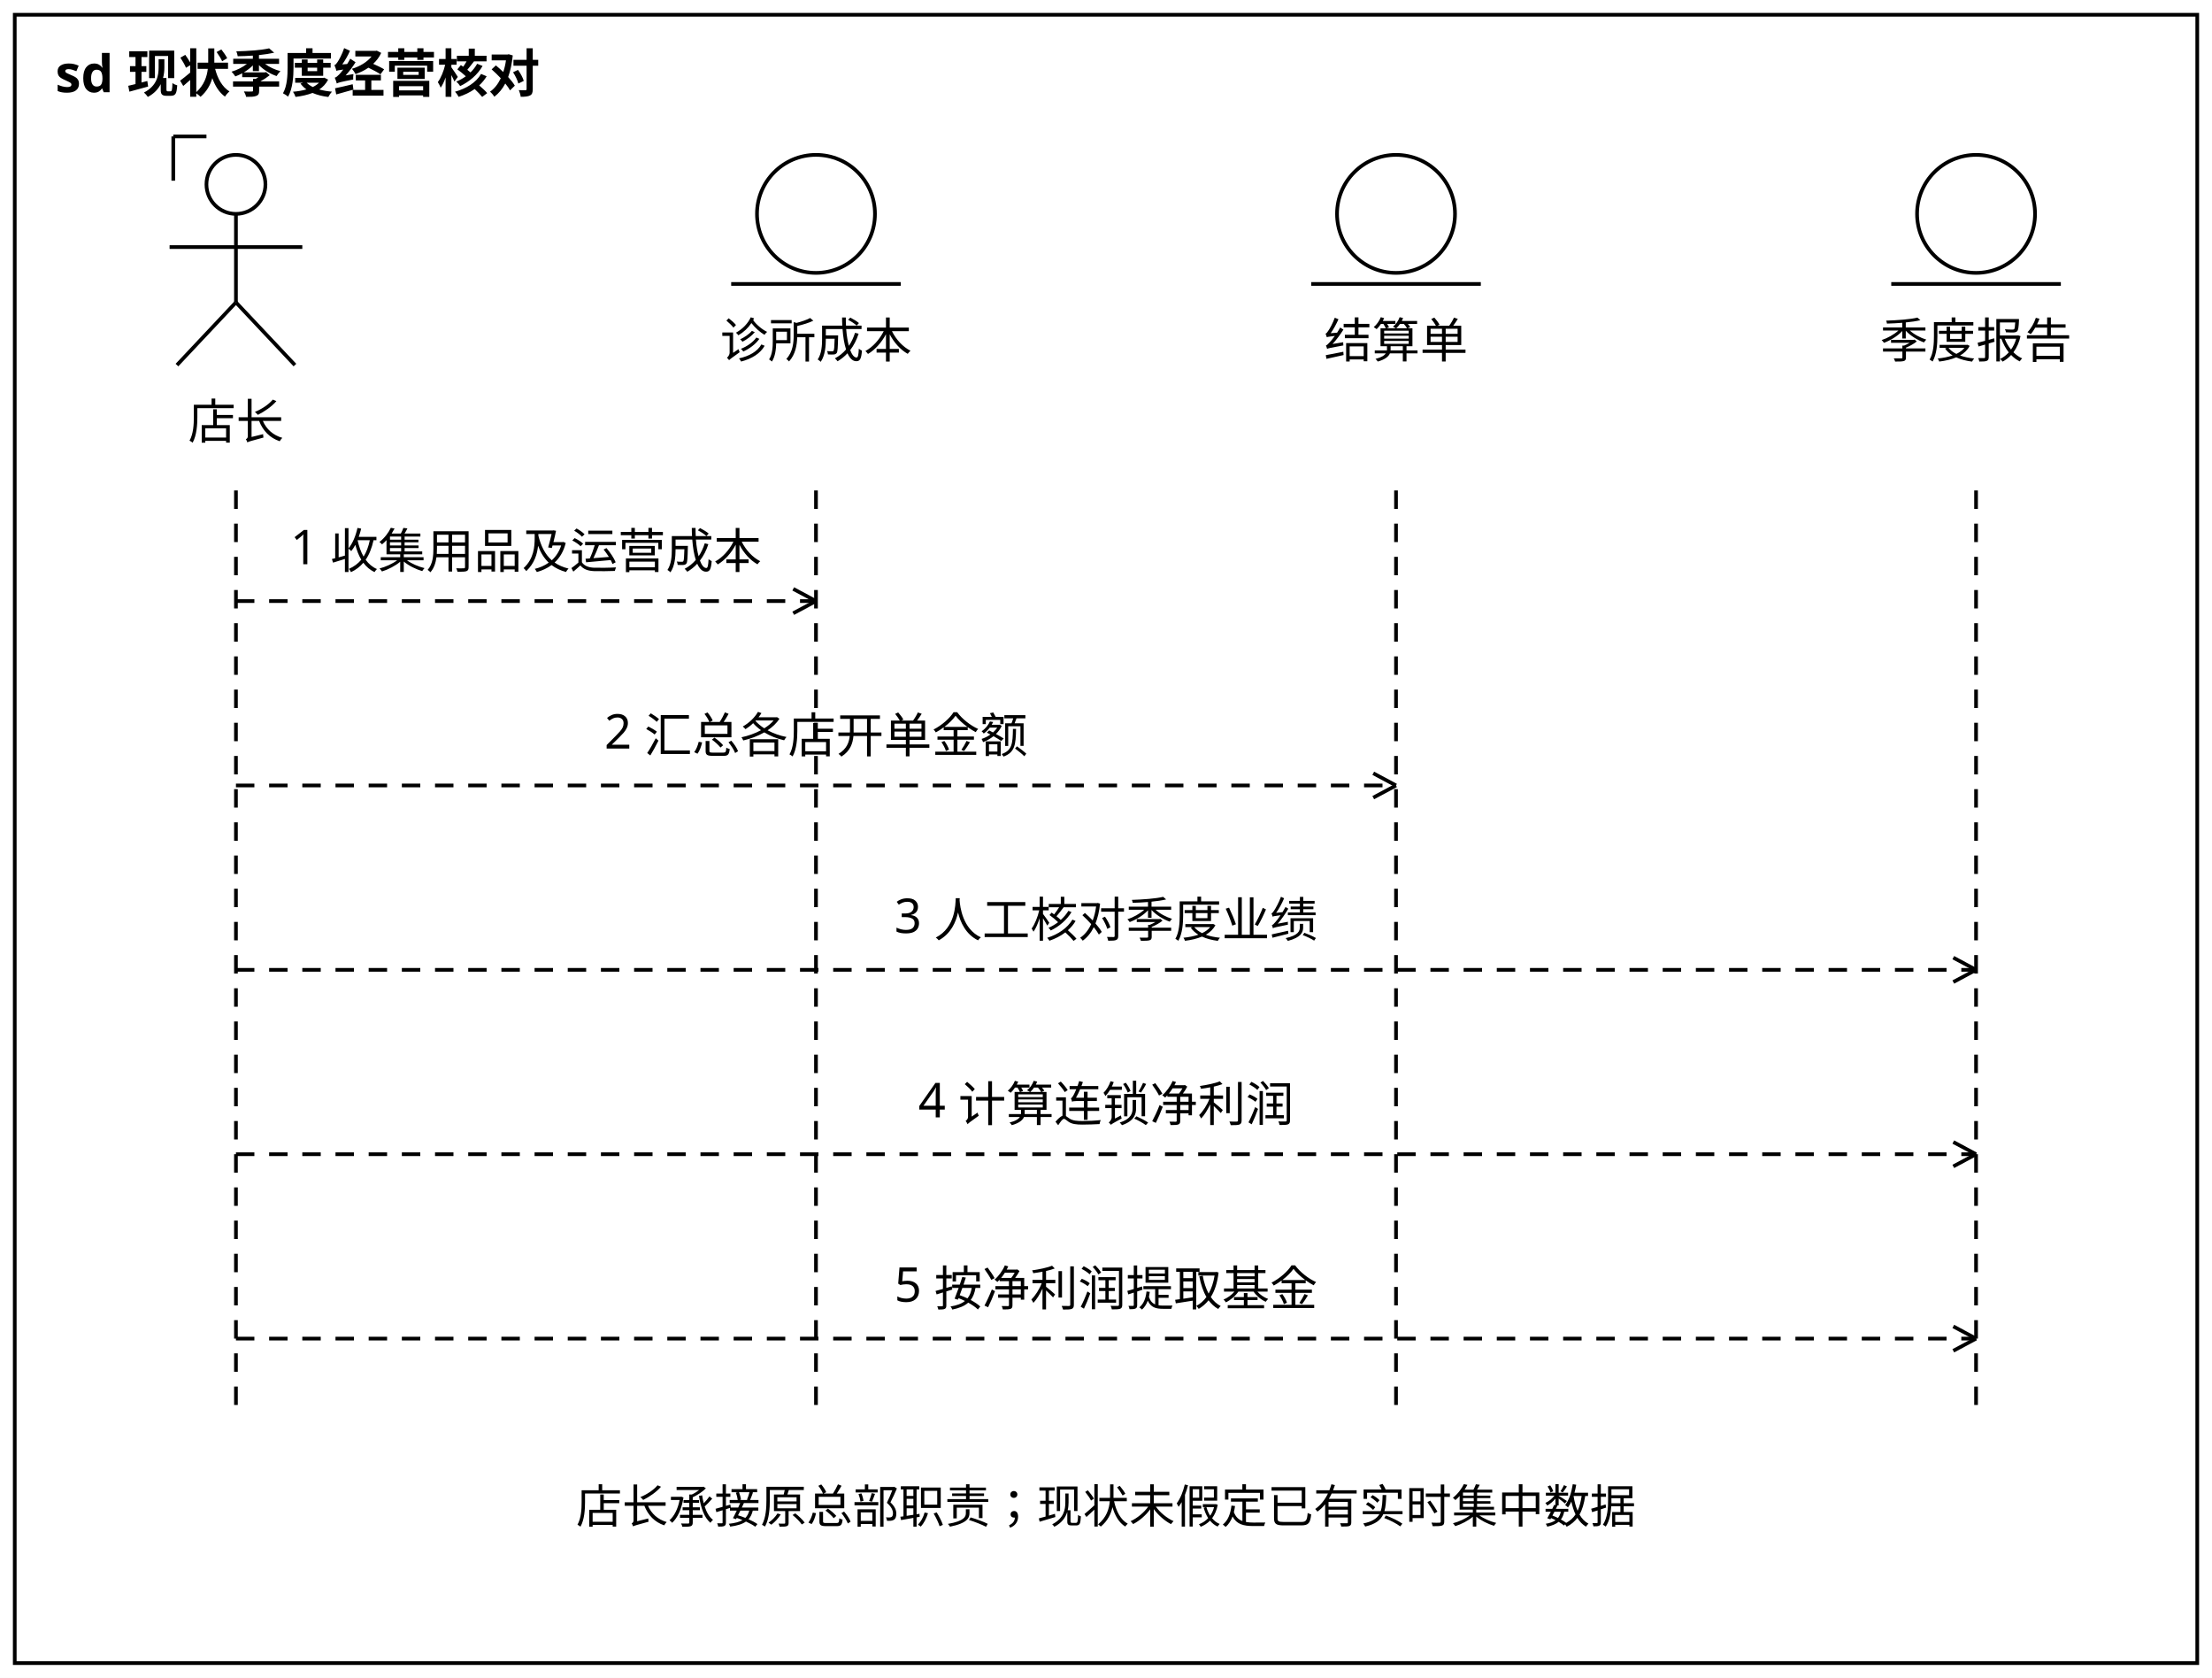
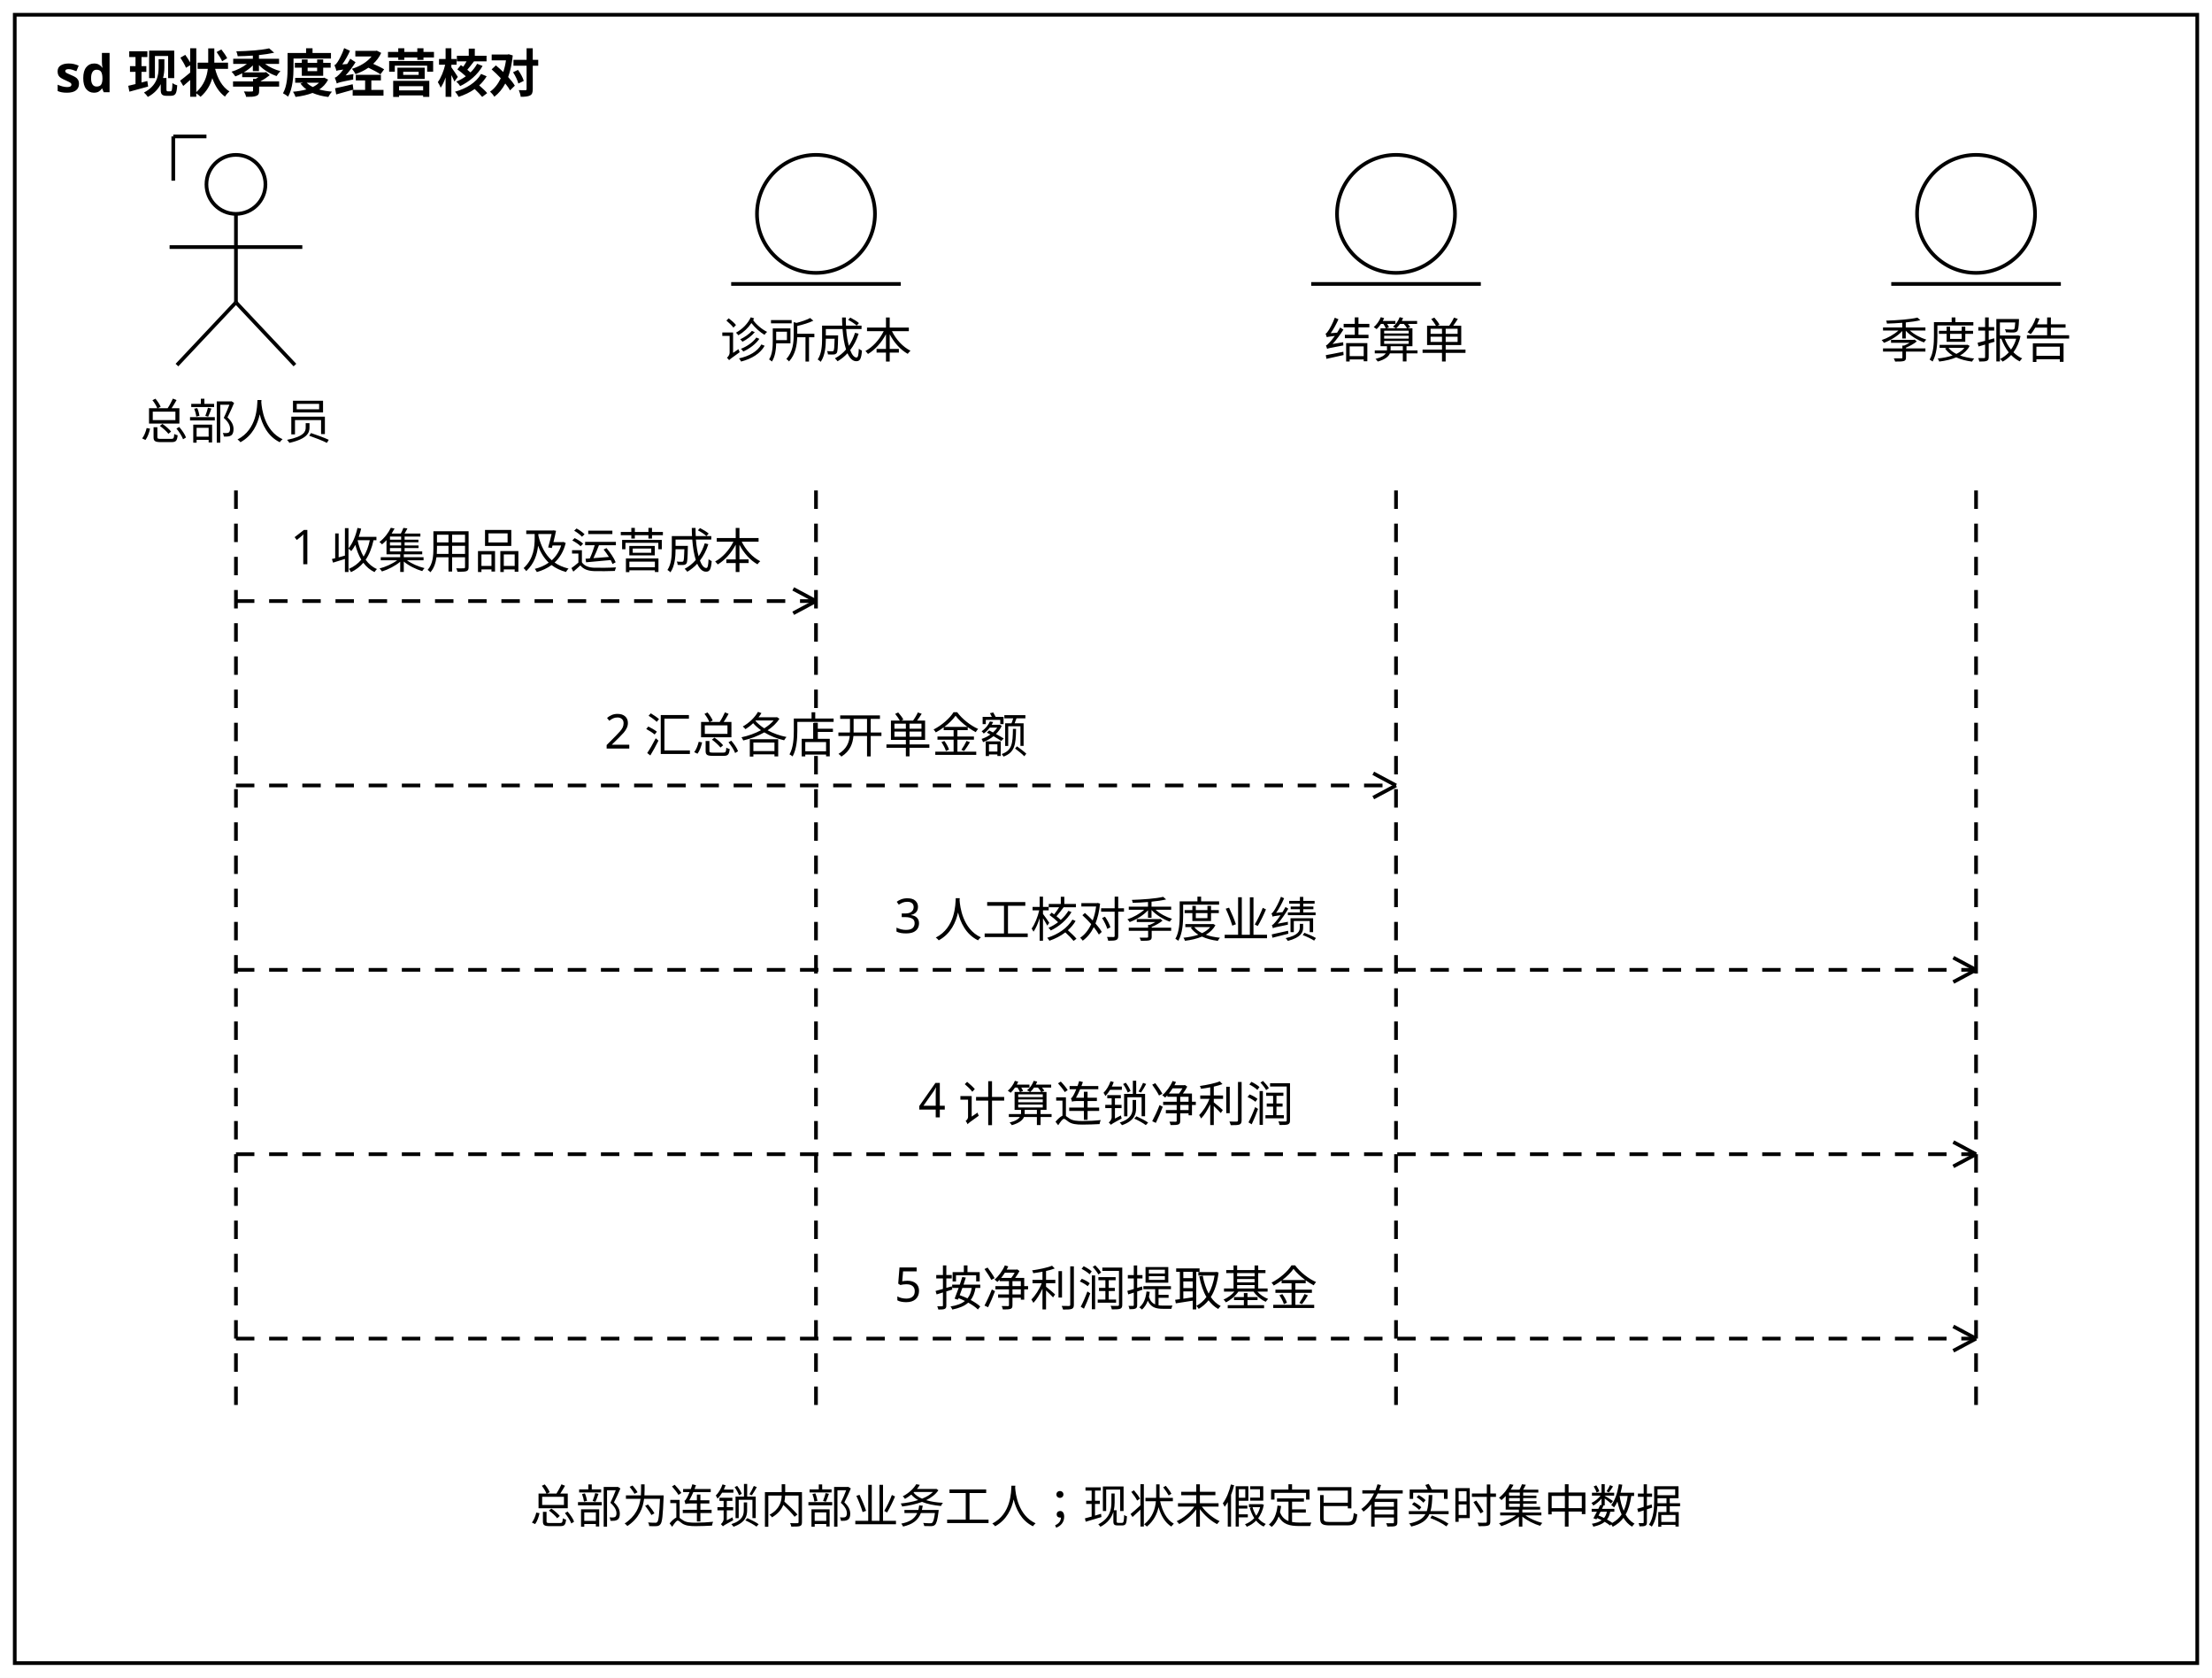
<svg xmlns="http://www.w3.org/2000/svg" width="600" height="455" viewBox="0 0 600 455">
  <rect width="600" height="455" fill="white" />
  <rect x="4" y="4" width="592" height="447" fill="white" stroke="black" />
  <text x="15" y="25" font-family="DengXian,Microsoft YaHei,sans-serif" font-size="14" font-weight="700" text-anchor="start" fill="black">sd 现状季度经营核对</text>
  <ellipse cx="64.0" cy="50.0" rx="8.0" ry="8.0" fill="white" stroke="black" />
  <text x="64.0" y="54.667" font-family="DengXian,Microsoft YaHei,sans-serif" font-size="14" font-weight="400" text-anchor="middle" fill="black" />
  <line x1="64.0" y1="58" x2="64.0" y2="82" stroke="black" stroke-width="1" />
  <line x1="46.0" y1="67" x2="82.0" y2="67" stroke="black" stroke-width="1" />
  <line x1="64.0" y1="82" x2="48.0" y2="99" stroke="black" stroke-width="1" />
  <line x1="64.0" y1="82" x2="80.0" y2="99" stroke="black" stroke-width="1" />
  <line x1="47.0" y1="37" x2="56.0" y2="37" stroke="black" stroke-width="1" />
  <line x1="47.0" y1="37" x2="47.0" y2="49" stroke="black" stroke-width="1" />
-   <text x="64.0" y="119" font-family="DengXian,Microsoft YaHei,sans-serif" font-size="13" font-weight="400" text-anchor="middle" fill="black">店长</text>
+   <text x="64.0" y="119" font-family="DengXian,Microsoft YaHei,sans-serif" font-size="13" font-weight="400" text-anchor="middle" fill="black">总部人员</text>
  <line x1="64.0" y1="133" x2="64.0" y2="383" stroke="black" stroke-width="1" stroke-dasharray="5 4" />
  <ellipse cx="221.333" cy="58.0" rx="16.0" ry="16.0" fill="white" stroke="black" />
  <text x="221.333" y="62.667" font-family="DengXian,Microsoft YaHei,sans-serif" font-size="14" font-weight="400" text-anchor="middle" fill="black" />
  <line x1="198.333" y1="77" x2="244.333" y2="77" stroke="black" stroke-width="1" />
  <text x="221.333" y="97" font-family="DengXian,Microsoft YaHei,sans-serif" font-size="13" font-weight="400" text-anchor="middle" fill="black">诊所成本</text>
  <line x1="221.333" y1="133" x2="221.333" y2="383" stroke="black" stroke-width="1" stroke-dasharray="5 4" />
  <ellipse cx="378.667" cy="58.0" rx="16.0" ry="16.0" fill="white" stroke="black" />
  <text x="378.667" y="62.667" font-family="DengXian,Microsoft YaHei,sans-serif" font-size="14" font-weight="400" text-anchor="middle" fill="black" />
  <line x1="355.667" y1="77" x2="401.667" y2="77" stroke="black" stroke-width="1" />
  <text x="378.667" y="97" font-family="DengXian,Microsoft YaHei,sans-serif" font-size="13" font-weight="400" text-anchor="middle" fill="black">结算单</text>
  <line x1="378.667" y1="133" x2="378.667" y2="383" stroke="black" stroke-width="1" stroke-dasharray="5 4" />
  <ellipse cx="536.0" cy="58.0" rx="16.0" ry="16.0" fill="white" stroke="black" />
  <text x="536.0" y="62.667" font-family="DengXian,Microsoft YaHei,sans-serif" font-size="14" font-weight="400" text-anchor="middle" fill="black" />
  <line x1="513.0" y1="77" x2="559.0" y2="77" stroke="black" stroke-width="1" />
  <text x="536.0" y="97" font-family="DengXian,Microsoft YaHei,sans-serif" font-size="13" font-weight="400" text-anchor="middle" fill="black">季度报告</text>
  <line x1="536.0" y1="133" x2="536.0" y2="383" stroke="black" stroke-width="1" stroke-dasharray="5 4" />
  <text x="142.667" y="153" font-family="DengXian,Microsoft YaHei,sans-serif" font-size="13" font-weight="400" text-anchor="middle" fill="black">1 收集用品及运营成本</text>
  <line x1="64.0" y1="163" x2="221.333" y2="163" stroke="black" stroke-width="1" stroke-dasharray="5 4" />
  <line x1="221.333" y1="163" x2="215.162" y2="166.304" stroke="black" stroke-width="1" />
  <line x1="221.333" y1="163" x2="215.162" y2="159.696" stroke="black" stroke-width="1" />
  <text x="221.333" y="203" font-family="DengXian,Microsoft YaHei,sans-serif" font-size="13" font-weight="400" text-anchor="middle" fill="black">2 汇总各店开单金额</text>
  <line x1="64.0" y1="213" x2="378.667" y2="213" stroke="black" stroke-width="1" stroke-dasharray="5 4" />
  <line x1="378.667" y1="213" x2="372.496" y2="216.304" stroke="black" stroke-width="1" />
  <line x1="378.667" y1="213" x2="372.496" y2="209.696" stroke="black" stroke-width="1" />
  <text x="300.0" y="253" font-family="DengXian,Microsoft YaHei,sans-serif" font-size="13" font-weight="400" text-anchor="middle" fill="black">3 人工核对季度业绩</text>
  <line x1="64.0" y1="263" x2="536.0" y2="263" stroke="black" stroke-width="1" stroke-dasharray="5 4" />
  <line x1="536.0" y1="263" x2="529.829" y2="266.304" stroke="black" stroke-width="1" />
  <line x1="536.0" y1="263" x2="529.829" y2="259.696" stroke="black" stroke-width="1" />
  <text x="300.0" y="303" font-family="DengXian,Microsoft YaHei,sans-serif" font-size="13" font-weight="400" text-anchor="middle" fill="black">4 计算连锁净利润</text>
  <line x1="64.0" y1="313" x2="536.0" y2="313" stroke="black" stroke-width="1" stroke-dasharray="5 4" />
  <line x1="536.0" y1="313" x2="529.829" y2="316.304" stroke="black" stroke-width="1" />
  <line x1="536.0" y1="313" x2="529.829" y2="309.696" stroke="black" stroke-width="1" />
  <text x="300.0" y="353" font-family="DengXian,Microsoft YaHei,sans-serif" font-size="13" font-weight="400" text-anchor="middle" fill="black">5 按净利润提取基金</text>
  <line x1="64.0" y1="363" x2="536.0" y2="363" stroke="black" stroke-width="1" stroke-dasharray="5 4" />
  <line x1="536.0" y1="363" x2="529.829" y2="366.304" stroke="black" stroke-width="1" />
  <line x1="536.0" y1="363" x2="529.829" y2="359.696" stroke="black" stroke-width="1" />
-   <text x="300" y="413.0" font-family="DengXian,Microsoft YaHei,sans-serif" font-size="12.5" font-weight="400" text-anchor="middle" fill="black">店长承接原总部职责；现状未假定已有实时集中数据</text>
+   <text x="300" y="413.0" font-family="DengXian,Microsoft YaHei,sans-serif" font-size="12.5" font-weight="400" text-anchor="middle" fill="black">总部为连锁内部业务工人；现状未假定已有实时集中数据</text>
</svg>
